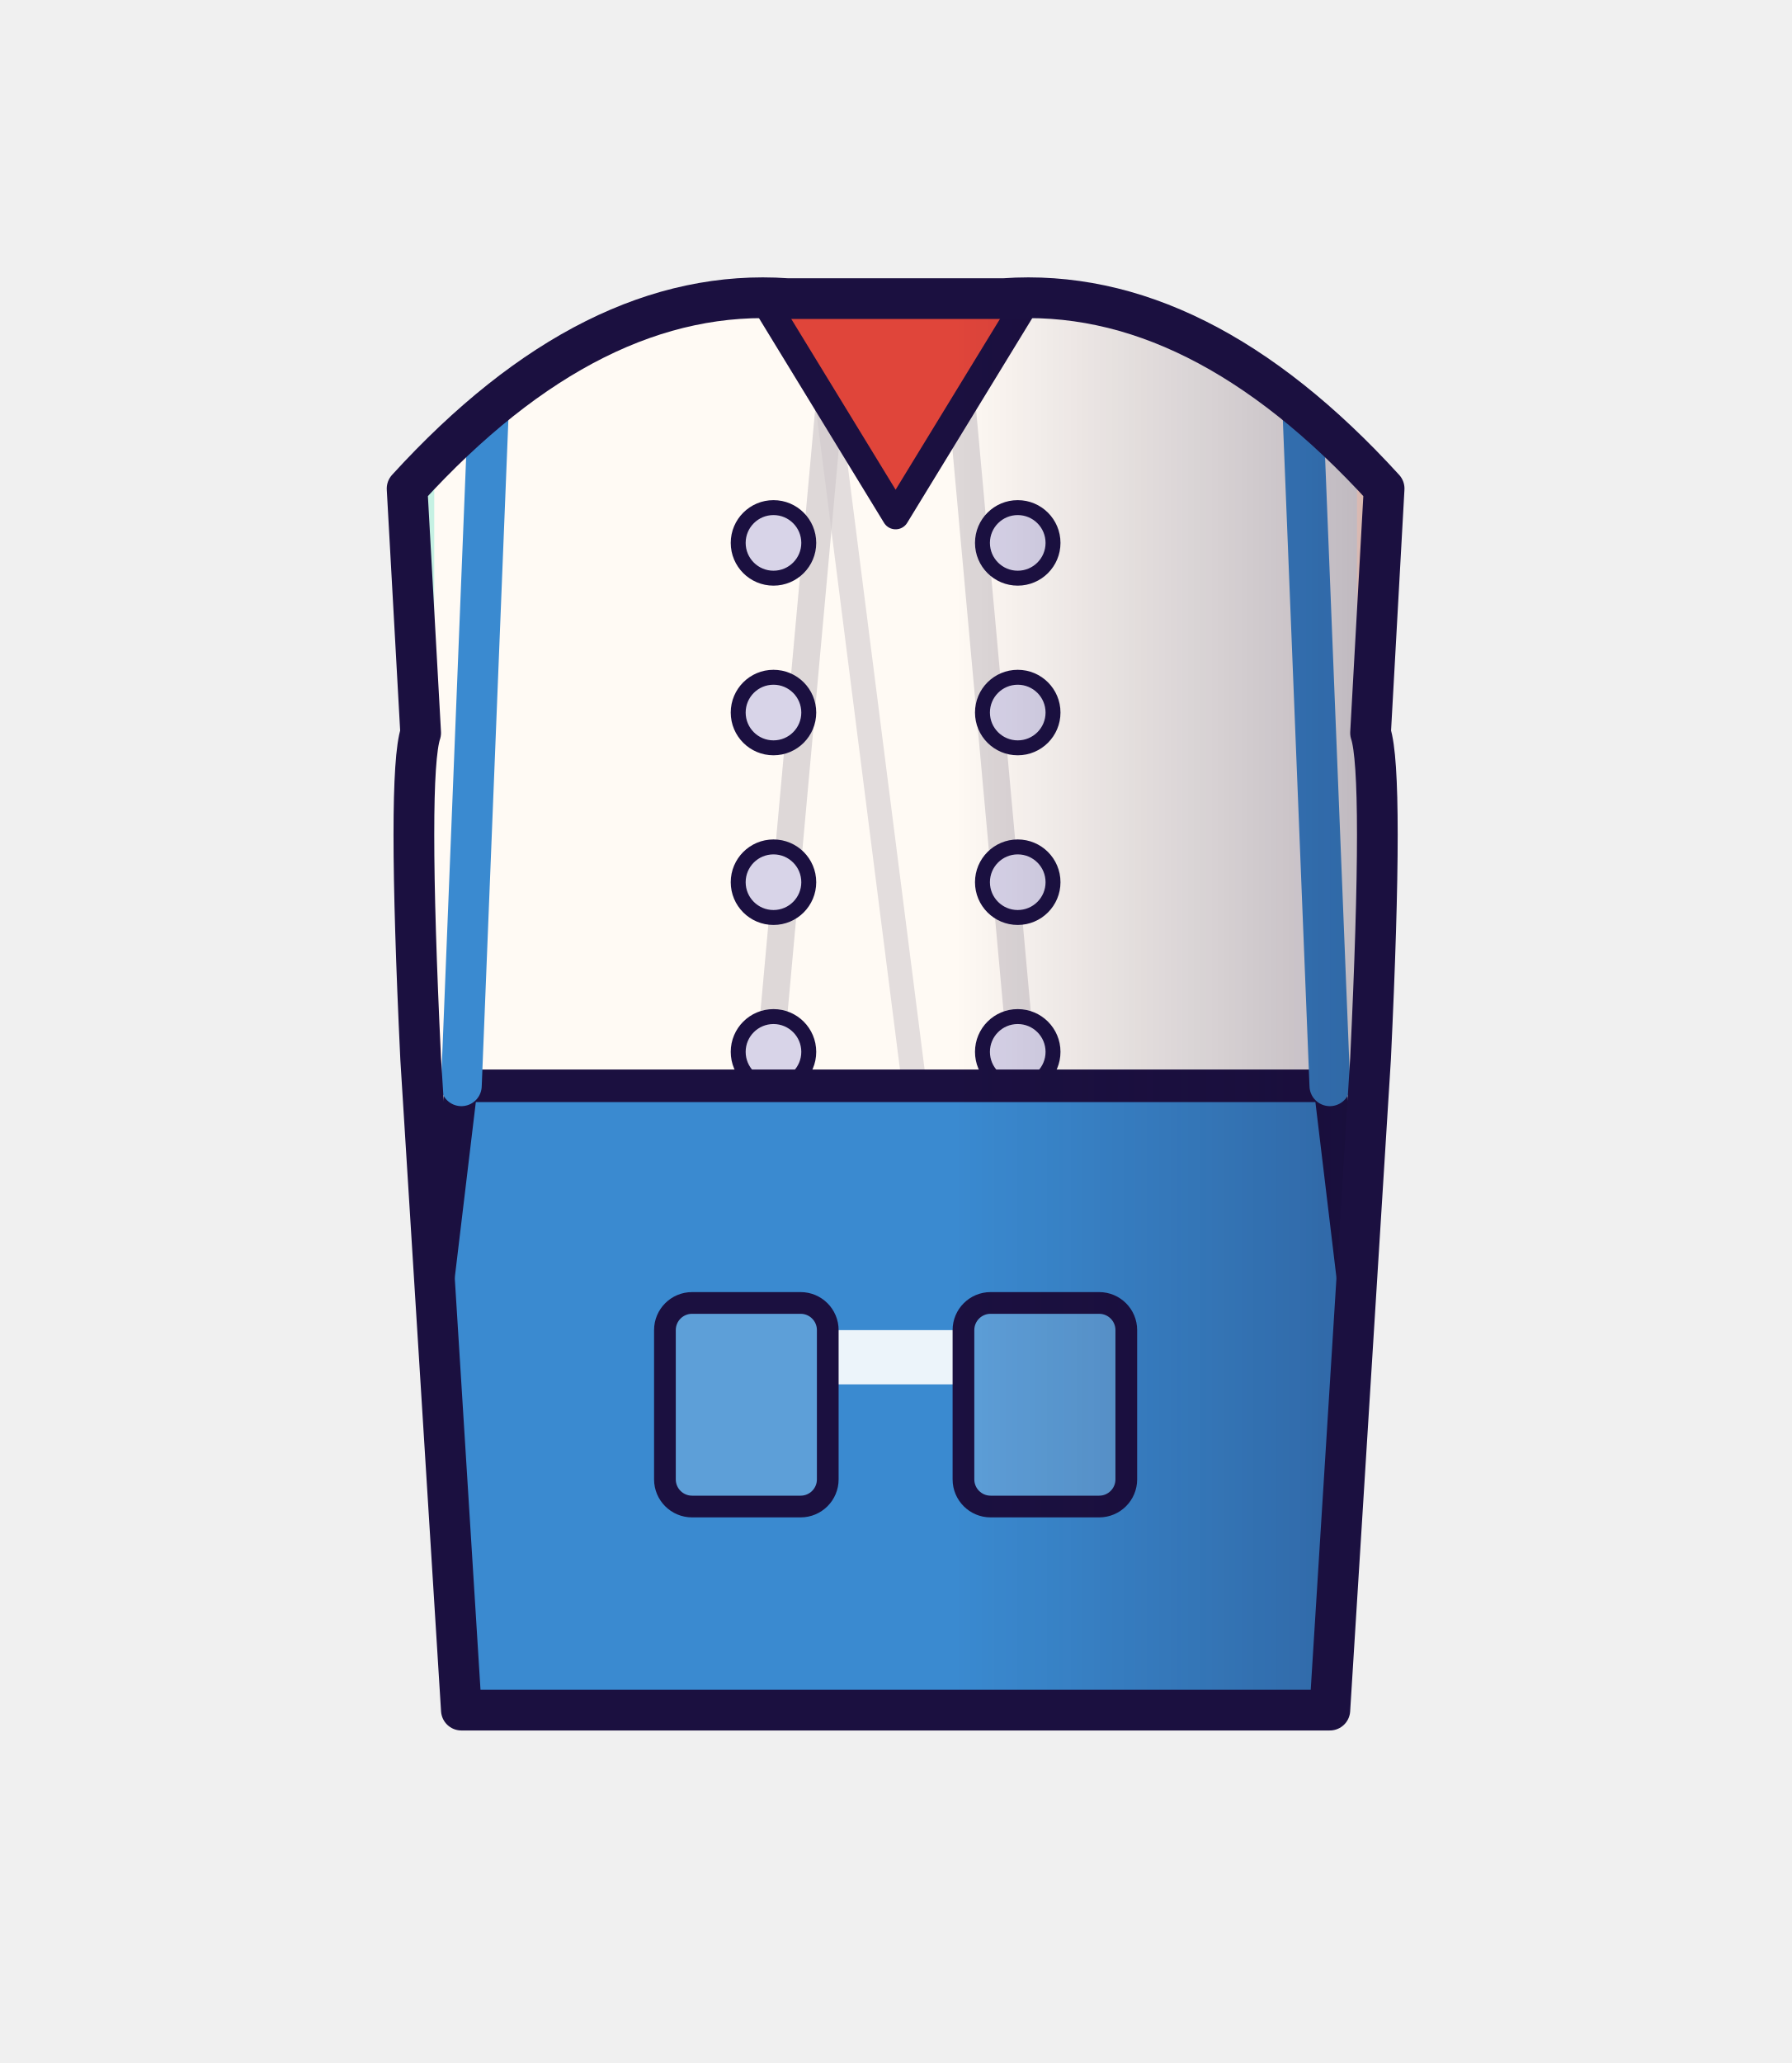
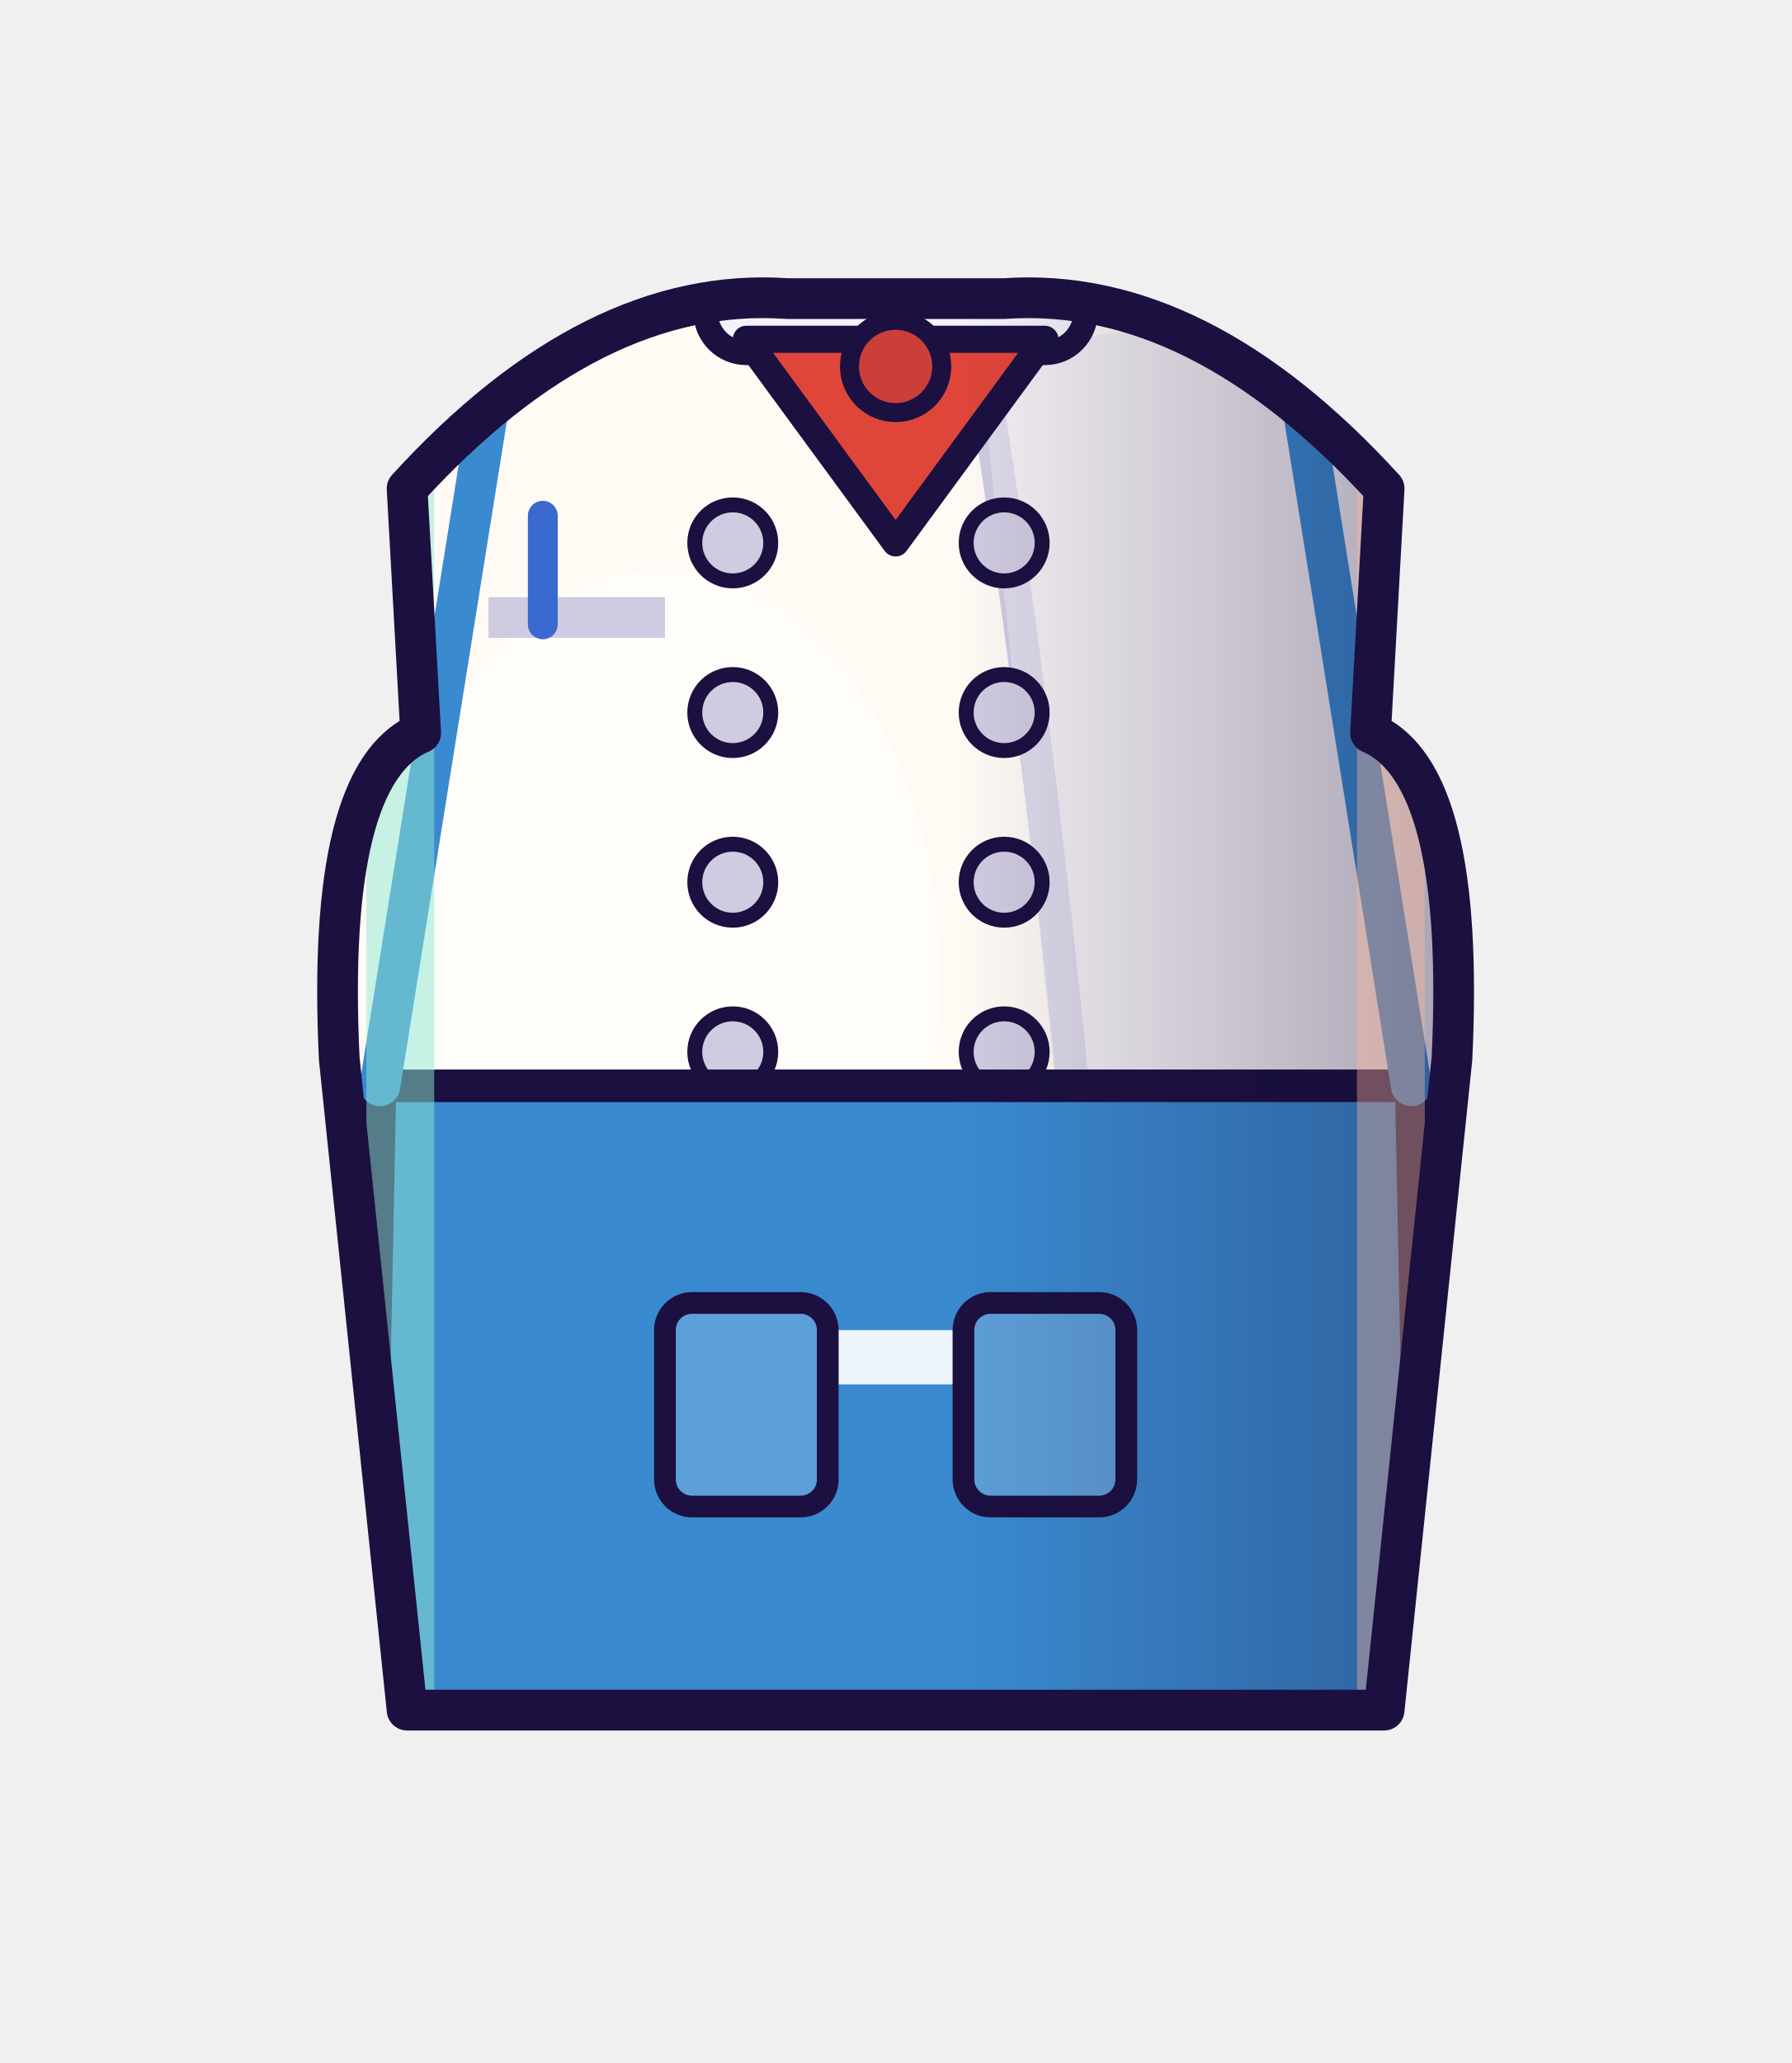
<svg xmlns="http://www.w3.org/2000/svg" width="264" height="304" viewBox="-66 -208 132 152">
  <defs>
    <clipPath id="tc">
-       <path d="M-8 -186 Q-22.32 -187 -36 -172 L-35 -154 Q-36 -151 -35 -130 L-32 -82 L32 -82 L35 -130 Q36 -151 35 -154 L36 -172 Q22.32 -187 8 -186 Z" />
+       <path d="M-8 -186 Q-22.32 -187 -36 -172 L-35 -154 Q-42 -151 -41 -130 L-36 -82 L36 -82 L41 -130 Q42 -151 35 -154 L36 -172 Q22.32 -187 8 -186 Z" />
    </clipPath>
    <linearGradient id="shd" x1="0" y1="0" x2="1" y2="0">
      <stop offset="0" stop-color="#150a33" stop-opacity="0" />
      <stop offset="0.55" stop-color="#150a33" stop-opacity="0" />
      <stop offset="1" stop-color="#150a33" stop-opacity="0.36" />
    </linearGradient>
  </defs>
-   <path d="M-8 -186 Q-22.32 -187 -36 -172 L-35 -154 Q-36 -151 -35 -130 L-32 -82 L32 -82 L35 -130 Q36 -151 35 -154 L36 -172 Q22.32 -187 8 -186 Z" fill="#fffaf4" />
+   <path d="M-8 -186 Q-22.32 -187 -36 -172 L-35 -154 Q-42 -151 -41 -130 L-36 -82 L36 -82 L41 -130 Q42 -151 35 -154 L36 -172 Q22.32 -187 8 -186 Z" fill="#fffaf4" />
  <g clip-path="url(#tc)">
-     <polygon points="-39,-188 39,-188 39,-78 -39,-78" fill="#fffaf4" />
-     <path d="M-40 -170 L40 -170" fill="none" stroke="#ece7e5" stroke-width="0" stroke-linejoin="round" stroke-linecap="round" />
-     <path d="M-4 -188 L-14 -78" fill="none" stroke="#d5cfd1" stroke-width="2" stroke-linejoin="round" stroke-linecap="round" stroke-opacity="0.8" />
-     <path d="M4 -188 L14 -78" fill="none" stroke="#d5cfd1" stroke-width="2" stroke-linejoin="round" stroke-linecap="round" stroke-opacity="0.8" />
-     <polygon points="-14,-188 6,-188 22,-78 0,-78" fill="#fffaf4" fill-opacity="0" />
-     <path d="M-6 -186 L8 -76" fill="none" stroke="#d0cacd" stroke-width="1.8" stroke-linejoin="round" stroke-linecap="round" stroke-opacity="0.6" />
-     <circle cx="-9" cy="-168" r="2.6" fill="#d8d4e8" stroke="#1b1040" stroke-width="1.1" stroke-linejoin="round" />
-     <circle cx="9" cy="-168" r="2.6" fill="#d8d4e8" stroke="#1b1040" stroke-width="1.1" stroke-linejoin="round" />
-     <circle cx="-9" cy="-155.5" r="2.6" fill="#d8d4e8" stroke="#1b1040" stroke-width="1.1" stroke-linejoin="round" />
-     <circle cx="9" cy="-155.5" r="2.6" fill="#d8d4e8" stroke="#1b1040" stroke-width="1.1" stroke-linejoin="round" />
-     <circle cx="-9" cy="-143" r="2.6" fill="#d8d4e8" stroke="#1b1040" stroke-width="1.1" stroke-linejoin="round" />
-     <circle cx="9" cy="-143" r="2.6" fill="#d8d4e8" stroke="#1b1040" stroke-width="1.1" stroke-linejoin="round" />
-     <circle cx="-9" cy="-130.5" r="2.6" fill="#d8d4e8" stroke="#1b1040" stroke-width="1.1" stroke-linejoin="round" />
-     <circle cx="9" cy="-130.5" r="2.6" fill="#d8d4e8" stroke="#1b1040" stroke-width="1.1" stroke-linejoin="round" />
-     <polygon points="-32,-128 32,-128 38,-78 -38,-78" fill="#3a8ad0" stroke="#1b1040" stroke-width="2.4" stroke-linejoin="round" />
+     <polygon points="-47,-188 47,-188 47,-78 -47,-78" fill="#fffaf4" />
+     <ellipse cx="-17.22" cy="-136" rx="20.5" ry="30" fill="#ffffff" fill-opacity="0.5" />
+     <path d="M6.15 -182 Q13.12 -140 17.22 -76" fill="none" stroke="#cfcbe0" stroke-width="2.4" stroke-linejoin="round" stroke-linecap="round" />
+     <polygon points="6.15,-182 17.22,-76 47,-76 47,-188" fill="#e8e6f2" fill-opacity="0.55" />
+     <path d="M-45 -124 Q0 -116 45 -124" fill="none" stroke="#d8d4e8" stroke-width="1.8" stroke-linejoin="round" stroke-linecap="round" stroke-opacity="0.9" />
+     <circle cx="-12" cy="-168" r="2.8" fill="#cfcbe0" stroke="#1b1040" stroke-width="1.1" stroke-linejoin="round" />
+     <circle cx="8" cy="-168" r="2.8" fill="#cfcbe0" stroke="#1b1040" stroke-width="1.1" stroke-linejoin="round" />
+     <circle cx="-12" cy="-155.5" r="2.8" fill="#cfcbe0" stroke="#1b1040" stroke-width="1.1" stroke-linejoin="round" />
+     <circle cx="8" cy="-155.5" r="2.8" fill="#cfcbe0" stroke="#1b1040" stroke-width="1.1" stroke-linejoin="round" />
+     <circle cx="-12" cy="-143" r="2.8" fill="#cfcbe0" stroke="#1b1040" stroke-width="1.1" stroke-linejoin="round" />
+     <circle cx="8" cy="-143" r="2.8" fill="#cfcbe0" stroke="#1b1040" stroke-width="1.1" stroke-linejoin="round" />
+     <circle cx="-12" cy="-130.5" r="2.8" fill="#cfcbe0" stroke="#1b1040" stroke-width="1.1" stroke-linejoin="round" />
+     <circle cx="8" cy="-130.5" r="2.8" fill="#cfcbe0" stroke="#1b1040" stroke-width="1.1" stroke-linejoin="round" />
+     <rect x="-30" y="-164" width="13" height="3" fill="#cfcbe0" />
+     <line x1="-26" y1="-170" x2="-26" y2="-162" stroke="#3a6ad0" stroke-width="2.2" stroke-linecap="round" />
+     <polygon points="-38,-128 38,-128 39,-78 -39,-78" fill="#3a8ad0" stroke="#1b1040" stroke-width="2.4" stroke-linejoin="round" />
    <rect x="-15" y="-110" width="30" height="4" fill="#ffffff" fill-opacity="0.9" />
    <rect x="-17" y="-112" width="12" height="15" rx="2" fill="#5d9fd8" stroke="#1b1040" stroke-width="1.6" stroke-linejoin="round" />
    <rect x="5" y="-112" width="12" height="15" rx="2" fill="#5d9fd8" stroke="#1b1040" stroke-width="1.6" stroke-linejoin="round" />
-     <line x1="-32" y1="-128" x2="-30" y2="-178" stroke="#3a8ad0" stroke-width="3" stroke-linecap="round" />
-     <line x1="32" y1="-128" x2="30" y2="-178" stroke="#3a8ad0" stroke-width="3" stroke-linecap="round" />
-     <polygon points="-11,-188 11,-188 0,-170" fill="#e0453a" stroke="#1b1040" stroke-width="2" stroke-linejoin="round" />
+     <line x1="-38" y1="-128" x2="-30" y2="-178" stroke="#3a8ad0" stroke-width="3" stroke-linecap="round" />
+     <line x1="38" y1="-128" x2="30" y2="-178" stroke="#3a8ad0" stroke-width="3" stroke-linecap="round" />
+     <rect x="-14" y="-190" width="28" height="8" rx="3" fill="#f4f2fa" stroke="#1b1040" stroke-width="1.8" stroke-linejoin="round" />
+     <polygon points="-11,-183 11,-183 0,-168" fill="#e0453a" stroke="#1b1040" stroke-width="2" stroke-linejoin="round" />
+     <circle cx="0" cy="-181" r="3.4" fill="#cc3f39" stroke="#1b1040" stroke-width="1.4" stroke-linejoin="round" />
  </g>
  <g clip-path="url(#tc)">
    <rect x="-44" y="-190" width="88" height="114" fill="url(#shd)" />
    <rect x="-39" y="-190" width="5" height="114" fill="#8fe8d2" fill-opacity="0.5" />
    <rect x="34" y="-190" width="5" height="114" fill="#ffb89a" fill-opacity="0.38" />
  </g>
-   <path d="M-8 -186 Q-22.32 -187 -36 -172 L-35 -154 Q-36 -151 -35 -130 L-32 -82 L32 -82 L35 -130 Q36 -151 35 -154 L36 -172 Q22.32 -187 8 -186 Z" fill="none" stroke="#1b1040" stroke-width="3" stroke-linejoin="round" stroke-linecap="round" />
+   <path d="M-8 -186 Q-22.32 -187 -36 -172 L-35 -154 Q-42 -151 -41 -130 L-36 -82 L36 -82 L41 -130 Q42 -151 35 -154 L36 -172 Q22.32 -187 8 -186 Z" fill="none" stroke="#1b1040" stroke-width="3" stroke-linejoin="round" stroke-linecap="round" />
</svg>
